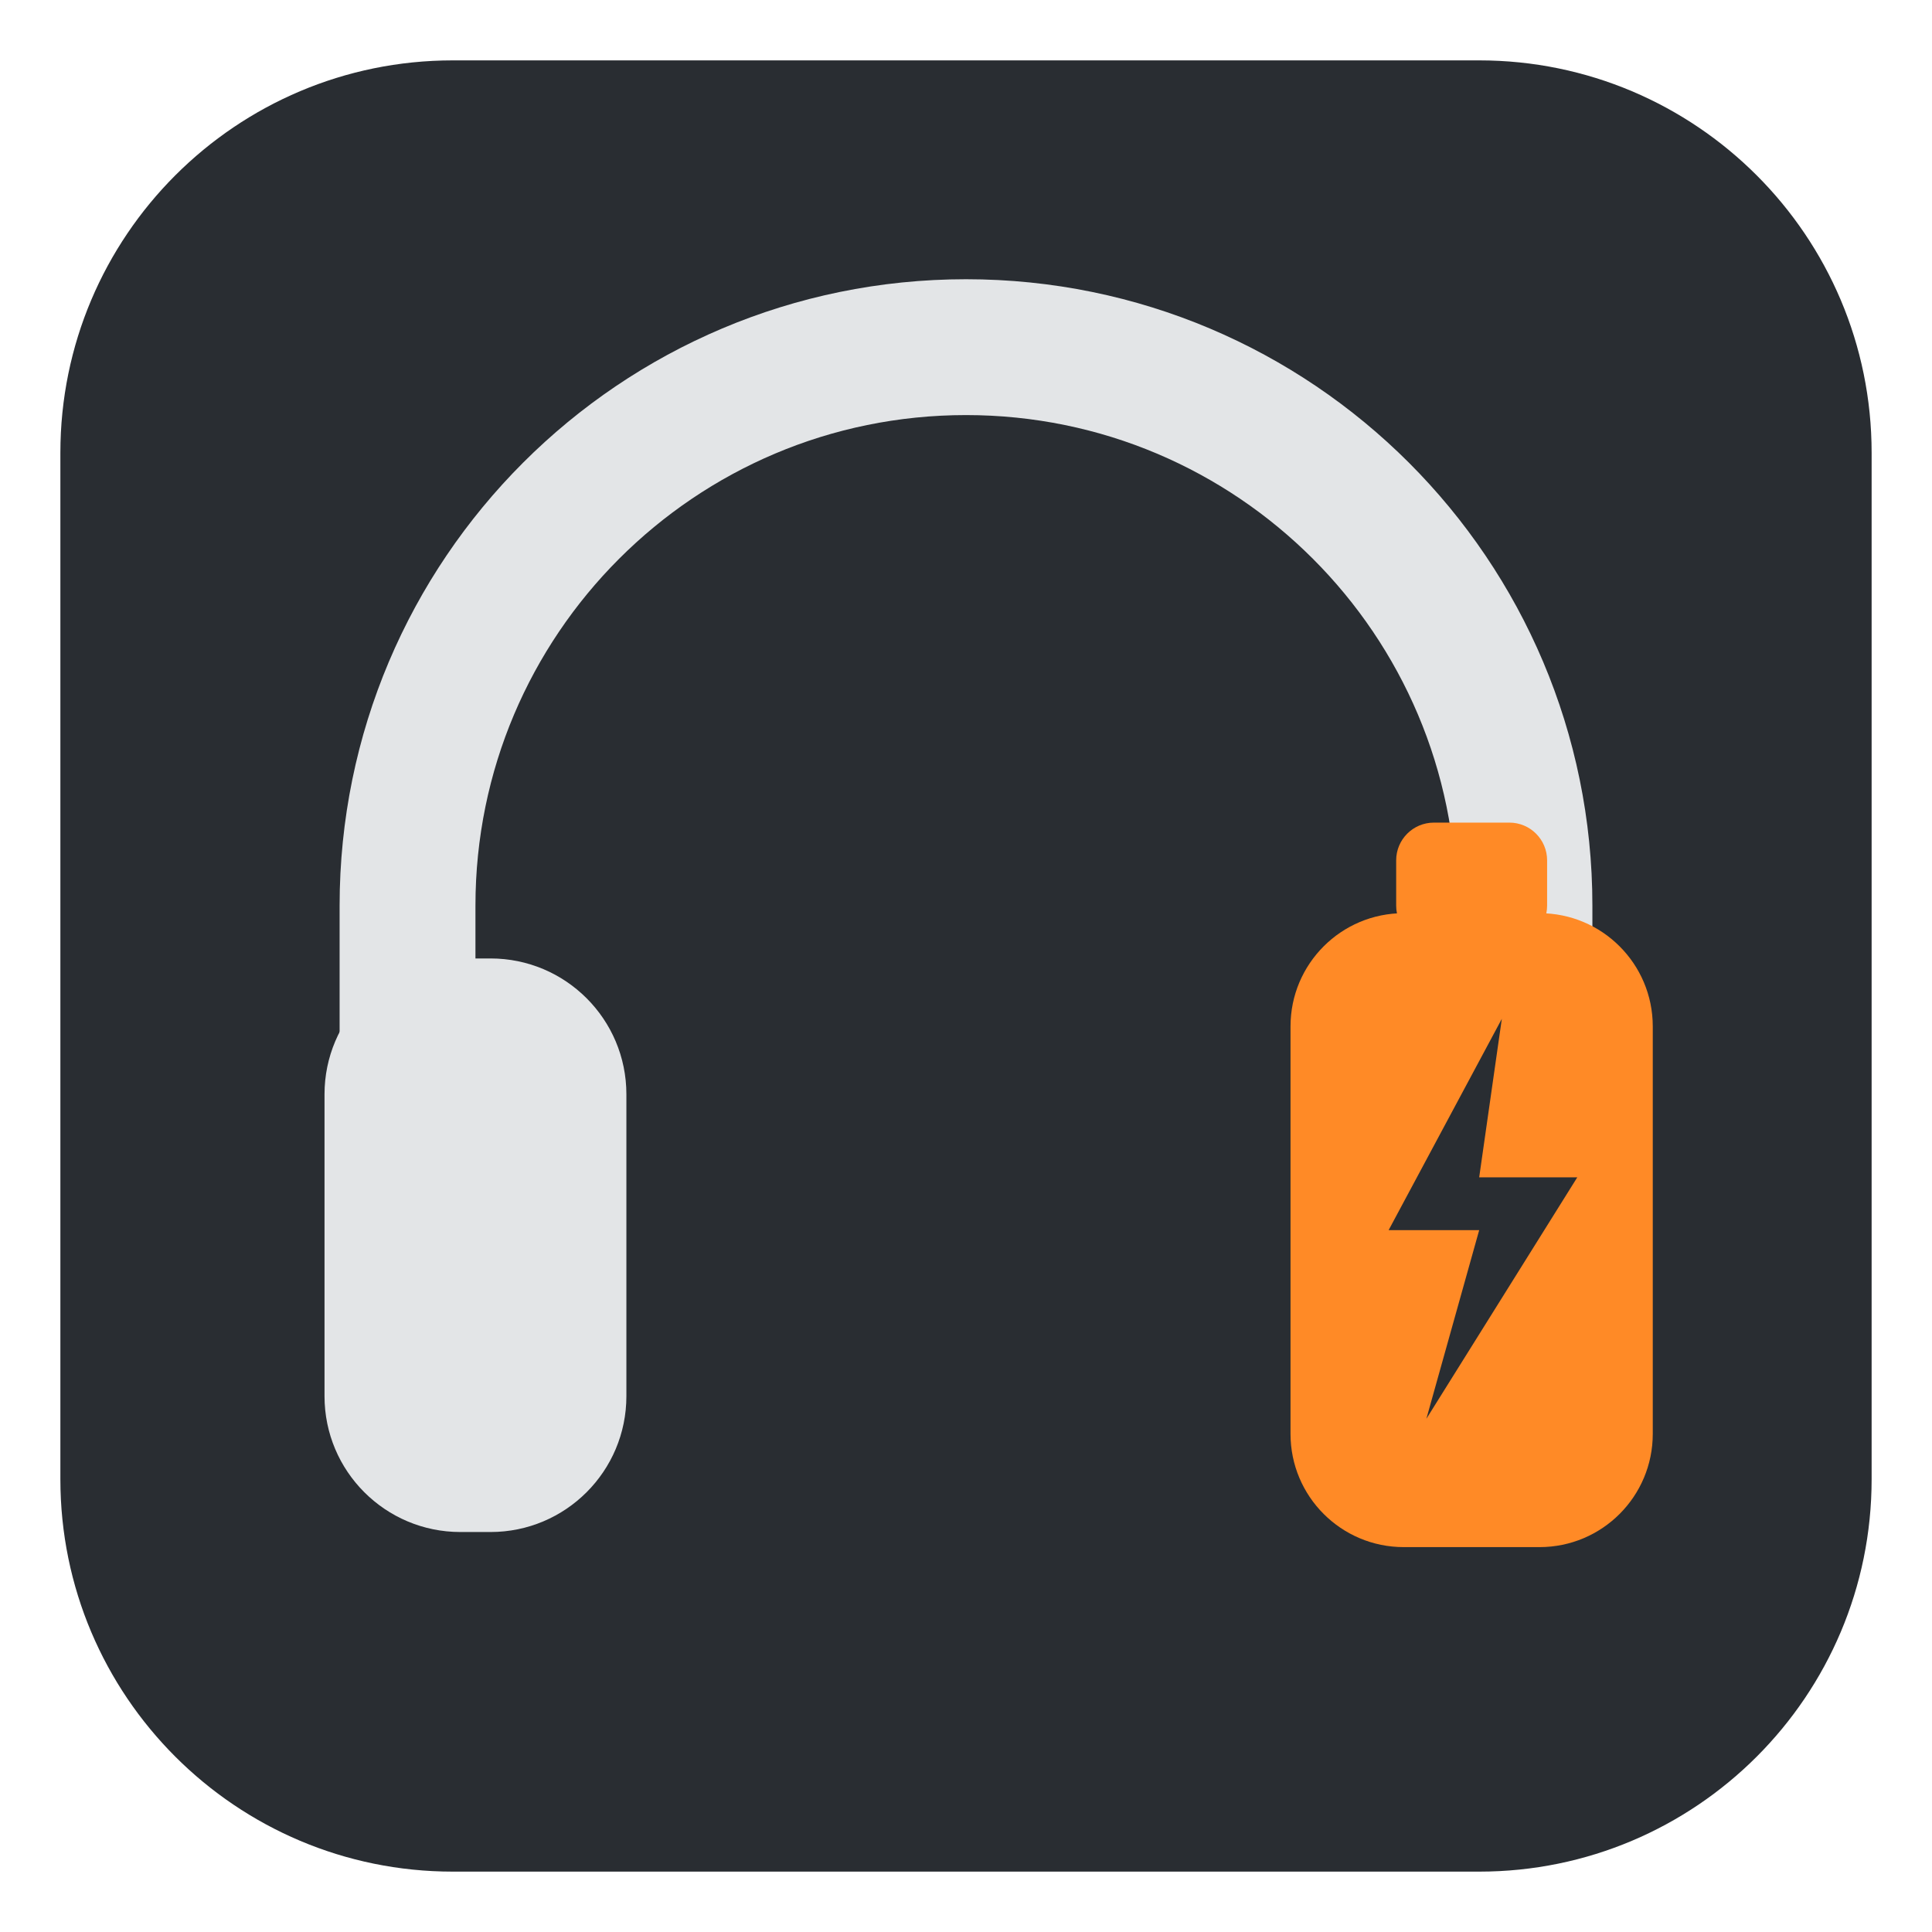
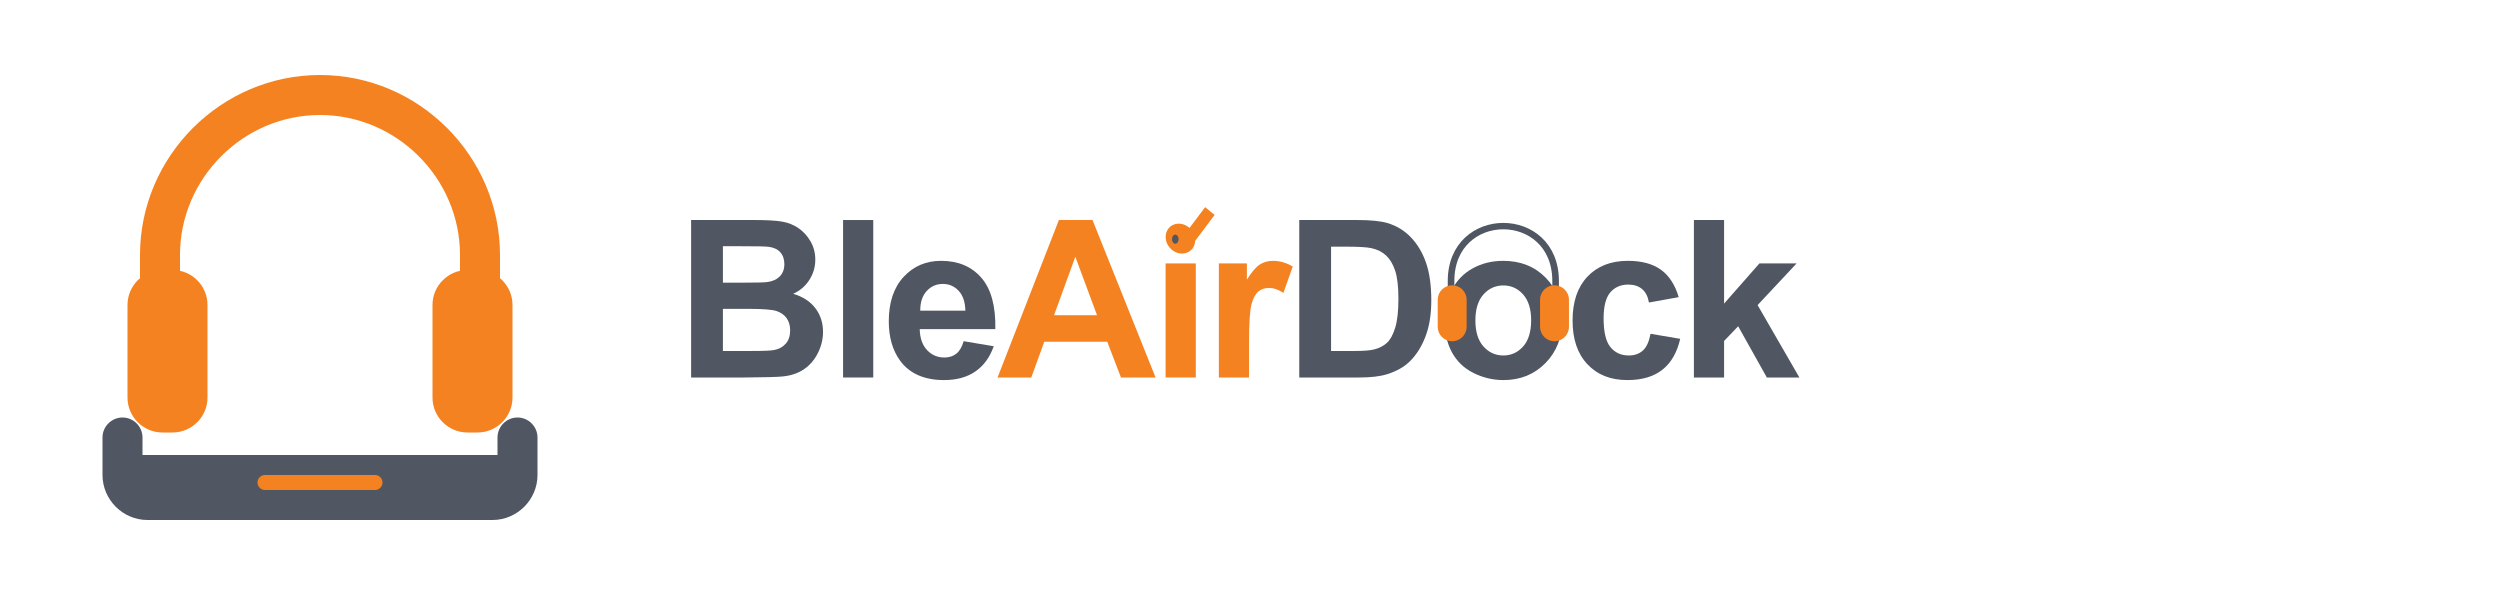
- <svg xmlns="http://www.w3.org/2000/svg" viewBox="0 0 256 256">
-   <rect x="8" y="8" width="240" height="240" rx="52" fill="#292d32" />
-   <path d="M54 151v-31a74 74 0 0 1 148 0v31" fill="none" stroke="#e3e5e7" stroke-width="18" stroke-linecap="round" />
-   <rect x="43" y="127" width="40" height="76" rx="18" fill="#e3e5e7" />
-   <rect x="171" y="121" width="48" height="84" rx="15" fill="#ff8a26" />
-   <rect x="185" y="109" width="20" height="16" rx="5" fill="#ff8a26" />
-   <path d="m199 135-15 28h12l-7 25 20-32h-13z" fill="#292d32" />
+ <svg xmlns="http://www.w3.org/2000/svg" width="100%" height="100%" viewBox="0 0 1000 240" version="1.1" xml:space="preserve" style="fill-rule:evenodd;clip-rule:evenodd;stroke-linecap:round;">
+   <g transform="matrix(1,0,0,1,20,8)">
+     <path d="M44,125L44,94C44,58.891 72.891,30 108,30C143.109,30 172,58.891 172,94L172,125" style="fill:none;fill-rule:nonzero;stroke:rgb(245,130,32);stroke-width:16px;" />
+     <path d="M49,100C56.727,100 63,106.273 63,114L63,151C63,158.727 56.727,165 49,165L45,165C37.273,165 31,158.727 31,151L31,114C31,106.273 37.273,100 45,100L49,100Z" style="fill:rgb(245,130,32);" />
+     <path d="M171,100C178.727,100 185,106.273 185,114L185,151C185,158.727 178.727,165 171,165L167,165C159.273,165 153,158.727 153,151L153,114C153,106.273 159.273,100 167,100L171,100Z" style="fill:rgb(245,130,32);" />
+     <path d="M29,159C33.389,159 37,162.611 37,167L37,174L179,174L179,167C179,162.611 182.611,159 187,159C191.389,159 195,162.611 195,167L195,182C195,191.875 186.875,200 177,200L39,200C29.125,200 21,191.875 21,182L21,167C21,162.611 24.611,159 29,159Z" style="fill:rgb(80,87,98);fill-rule:nonzero;" />
+     <path d="M130,182C131.656,182 133,183.344 133,185C133,186.656 131.656,188 130,188L86,188C84.344,188 83,186.656 83,185C83,183.344 84.344,182 86,182L130,182Z" style="fill:rgb(245,130,32);" />
+   </g>
+   <g transform="matrix(1,0,0,1,270,151)">
+     <path d="M6.445,-62.992L31.625,-62.992C36.609,-62.992 40.326,-62.785 42.775,-62.369C45.225,-61.954 47.416,-61.087 49.35,-59.77C51.283,-58.452 52.895,-56.697 54.184,-54.506C55.473,-52.314 56.117,-49.858 56.117,-47.137C56.117,-44.186 55.322,-41.479 53.732,-39.016C52.143,-36.552 49.987,-34.704 47.266,-33.473C51.104,-32.355 54.055,-30.451 56.117,-27.758C58.18,-25.065 59.211,-21.9 59.211,-18.262C59.211,-15.397 58.545,-12.611 57.213,-9.904C55.881,-7.197 54.062,-5.035 51.756,-3.416C49.45,-1.798 46.607,-0.802 43.227,-0.43C41.107,-0.201 35.993,-0.057 27.887,0L6.445,0L6.445,-62.992ZM19.164,-52.508L19.164,-37.941L27.5,-37.941C32.456,-37.941 35.535,-38.013 36.738,-38.156C38.915,-38.414 40.627,-39.166 41.873,-40.412C43.119,-41.658 43.742,-43.298 43.742,-45.332C43.742,-47.28 43.205,-48.863 42.131,-50.08C41.057,-51.298 39.46,-52.035 37.34,-52.293C36.079,-52.436 32.456,-52.508 26.469,-52.508L19.164,-52.508ZM19.164,-27.457L19.164,-10.613L30.938,-10.613C35.521,-10.613 38.428,-10.742 39.66,-11C41.551,-11.344 43.09,-12.182 44.279,-13.514C45.468,-14.846 46.062,-16.629 46.062,-18.863C46.062,-20.754 45.604,-22.358 44.688,-23.676C43.771,-24.993 42.446,-25.953 40.713,-26.555C38.98,-27.156 35.22,-27.457 29.434,-27.457L19.164,-27.457Z" style="fill:rgb(80,87,98);fill-rule:nonzero;" />
+     <rect x="67.227" y="-62.992" width="12.074" height="62.992" style="fill:rgb(80,87,98);fill-rule:nonzero;" />
+     <path d="M115.462,-14.523L127.493,-12.504C125.947,-8.092 123.505,-4.734 120.167,-2.428C116.83,-0.122 112.655,1.031 107.642,1.031C99.707,1.031 93.835,-1.561 90.025,-6.746C87.017,-10.9 85.513,-16.142 85.513,-22.473C85.513,-30.035 87.49,-35.958 91.443,-40.24C95.396,-44.523 100.394,-46.664 106.439,-46.664C113.228,-46.664 118.585,-44.423 122.509,-39.939C126.434,-35.456 128.31,-28.589 128.138,-19.336L97.888,-19.336C97.974,-15.755 98.948,-12.969 100.81,-10.979C102.672,-8.988 104.992,-7.992 107.771,-7.992C109.661,-7.992 111.251,-8.508 112.54,-9.539C113.829,-10.57 114.803,-12.232 115.462,-14.523ZM116.15,-26.727C116.064,-30.221 115.161,-32.878 113.443,-34.697C111.724,-36.516 109.633,-37.426 107.169,-37.426C104.534,-37.426 102.357,-36.466 100.638,-34.547C98.919,-32.628 98.074,-30.021 98.103,-26.727L116.15,-26.727Z" style="fill:rgb(80,87,98);fill-rule:nonzero;" />
+     <path d="M192.228,0L178.392,0L172.892,-14.309L147.713,-14.309L142.514,0L129.021,0L153.557,-62.992L167.006,-62.992L192.228,0ZM168.81,-24.922L160.131,-48.297L151.623,-24.922L168.81,-24.922Z" style="fill:rgb(245,130,32);fill-rule:nonzero;" />
+     <g transform="matrix(1,0,0,1,-270,-151)">
+       <rect x="466.249" y="105.367" width="12.074" height="45.633" style="fill:rgb(245,130,32);fill-rule:nonzero;" />
+     </g>
+     <path d="M229.616,0L217.542,0L217.542,-45.633L228.757,-45.633L228.757,-39.145C230.676,-42.21 232.402,-44.229 233.935,-45.203C235.467,-46.177 237.208,-46.664 239.155,-46.664C241.905,-46.664 244.555,-45.905 247.105,-44.387L243.366,-33.859C241.333,-35.177 239.442,-35.836 237.695,-35.836C236.004,-35.836 234.572,-35.37 233.398,-34.439C232.223,-33.508 231.299,-31.826 230.626,-29.391C229.953,-26.956 229.616,-21.857 229.616,-14.094L229.616,0Z" style="fill:rgb(245,130,32);fill-rule:nonzero;" />
+     <path d="M249.707,-62.992L272.953,-62.992C278.195,-62.992 282.191,-62.591 284.941,-61.789C288.637,-60.701 291.802,-58.767 294.437,-55.988C297.073,-53.21 299.078,-49.808 300.453,-45.783C301.828,-41.758 302.515,-36.796 302.515,-30.895C302.515,-25.71 301.871,-21.241 300.582,-17.488C299.006,-12.905 296.758,-9.195 293.836,-6.359C291.63,-4.211 288.651,-2.535 284.898,-1.332C282.091,-0.444 278.338,0 273.64,0L249.707,0L249.707,-62.992ZM262.426,-52.336L262.426,-10.613L271.922,-10.613C275.474,-10.613 278.038,-10.814 279.613,-11.215C281.676,-11.73 283.387,-12.604 284.748,-13.836C286.109,-15.068 287.219,-17.094 288.078,-19.916C288.937,-22.738 289.367,-26.583 289.367,-31.453C289.367,-36.323 288.937,-40.061 288.078,-42.668C287.219,-45.275 286.015,-47.309 284.469,-48.77C282.922,-50.23 280.959,-51.219 278.582,-51.734C276.806,-52.135 273.325,-52.336 268.14,-52.336L262.426,-52.336Z" style="fill:rgb(80,87,98);fill-rule:nonzero;" />
+     <path d="M307.782,-23.461C307.782,-27.471 308.77,-31.353 310.747,-35.105C312.723,-38.858 315.523,-41.723 319.147,-43.699C322.771,-45.676 326.817,-46.664 331.286,-46.664C338.189,-46.664 343.847,-44.423 348.258,-39.939C352.67,-35.456 354.875,-29.792 354.875,-22.945C354.875,-16.042 352.648,-10.32 348.194,-5.779C343.739,-1.239 338.132,1.031 331.372,1.031C327.189,1.031 323.2,0.086 319.405,-1.805C315.609,-3.695 312.723,-6.467 310.747,-10.119C308.77,-13.771 307.782,-18.219 307.782,-23.461ZM320.157,-22.816C320.157,-18.29 321.231,-14.824 323.379,-12.418C325.528,-10.012 328.178,-8.809 331.329,-8.809C334.48,-8.809 337.122,-10.012 339.256,-12.418C341.39,-14.824 342.458,-18.319 342.458,-22.902C342.458,-27.371 341.39,-30.809 339.256,-33.215C337.122,-35.621 334.48,-36.824 331.329,-36.824C328.178,-36.824 325.528,-35.621 323.379,-33.215C321.231,-30.809 320.157,-27.342 320.157,-22.816Z" style="fill:rgb(80,87,98);fill-rule:nonzero;" />
+     <path d="M401.478,-32.141L389.575,-29.992C389.174,-32.37 388.265,-34.16 386.847,-35.363C385.429,-36.566 383.588,-37.168 381.325,-37.168C378.318,-37.168 375.918,-36.13 374.128,-34.053C372.338,-31.976 371.443,-28.503 371.443,-23.633C371.443,-18.219 372.352,-14.395 374.171,-12.16C375.99,-9.926 378.432,-8.809 381.497,-8.809C383.789,-8.809 385.665,-9.46 387.126,-10.764C388.587,-12.067 389.618,-14.309 390.22,-17.488L402.079,-15.469C400.847,-10.026 398.484,-5.915 394.989,-3.137C391.495,-0.358 386.811,1.031 380.939,1.031C374.264,1.031 368.943,-1.074 364.976,-5.285C361.008,-9.496 359.025,-15.326 359.025,-22.773C359.025,-30.307 361.015,-36.173 364.997,-40.369C368.979,-44.566 374.364,-46.664 381.153,-46.664C386.711,-46.664 391.129,-45.468 394.409,-43.076C397.689,-40.684 400.045,-37.039 401.478,-32.141Z" style="fill:rgb(80,87,98);fill-rule:nonzero;" />
+     <path d="M407.56,0L407.56,-62.992L419.635,-62.992L419.635,-29.562L433.771,-45.633L448.638,-45.633L433.041,-28.961L449.756,0L436.736,0L425.263,-20.496L419.635,-14.609L419.635,0L407.56,0Z" style="fill:rgb(80,87,98);fill-rule:nonzero;" />
+   </g>
+   <g transform="matrix(0.439562,0,0,0.457723,340.5612,38.29951)">
+     <g transform="matrix(1,0,0,1,-11.26002,47.33579)">
+       <path d="M324.092,79.481C323.993,81.868 323.207,84.183 321.682,86.135C317.432,91.575 309.047,92.126 302.954,87.366C296.862,82.606 295.368,74.337 299.618,68.897C303.868,63.457 312.253,62.906 318.346,67.666C318.555,67.829 318.758,67.997 318.957,68.168L319.002,68.115C319.004,68.117 319.007,68.118 319.009,68.119L333.138,50.035L341.806,56.808L324.092,79.481Z" style="fill:rgb(245,130,32);" />
+     </g>
+     <g transform="matrix(1,0,0,1,-11.26002,47.33579)">
+       <path d="M309,78C309,80.209 307.657,82 306,82C304.343,82 303,80.209 303,78C303,75.791 304.343,74 306,74C307.657,74 309,75.791 309,78Z" style="fill:rgb(80,87,98);" />
+     </g>
+   </g>
+   <g transform="matrix(0.889831,0,0,0.860942,150.6342,8.220989)">
+     <path d="M483,139L483,121C483,87 530,87 530,121L530,139" style="fill:none;fill-rule:nonzero;stroke:rgb(80,87,98);stroke-width:2.97px;" />
+   </g>
+   <g transform="matrix(0.889831,0,0,0.860942,150.6342,8.220989)">
+     <path d="M483.5,123C487.087,123 490,126.01 490,129.718L490,142.282C490,145.99 487.087,149 483.5,149C479.913,149 477,145.99 477,142.282L477,129.718C477,126.01 479.913,123 483.5,123Z" style="fill:rgb(245,130,32);" />
+   </g>
+   <g transform="matrix(0.889831,0,0,0.860942,150.6342,8.220989)">
+     <path d="M529.5,123C533.087,123 536,126.01 536,129.718L536,142.282C536,145.99 533.087,149 529.5,149C525.913,149 523,145.99 523,142.282L523,129.718C523,126.01 525.913,123 529.5,123Z" style="fill:rgb(245,130,32);" />
+   </g>
</svg>
